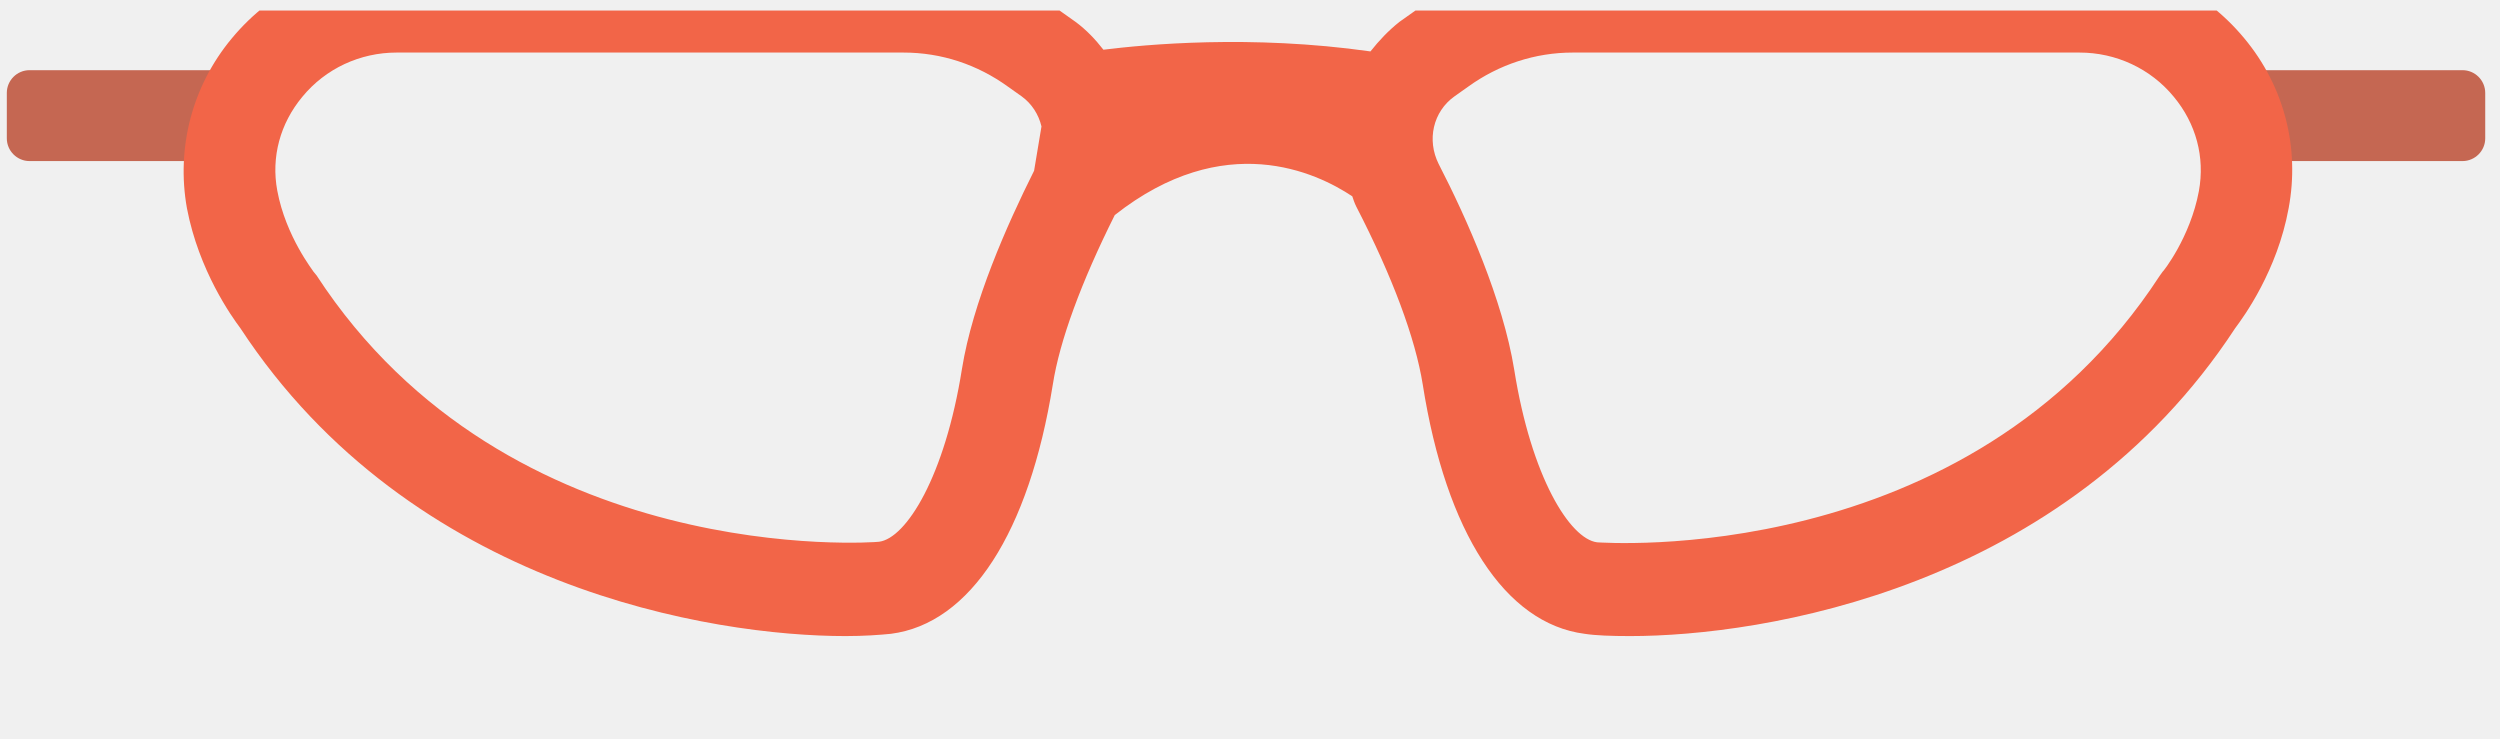
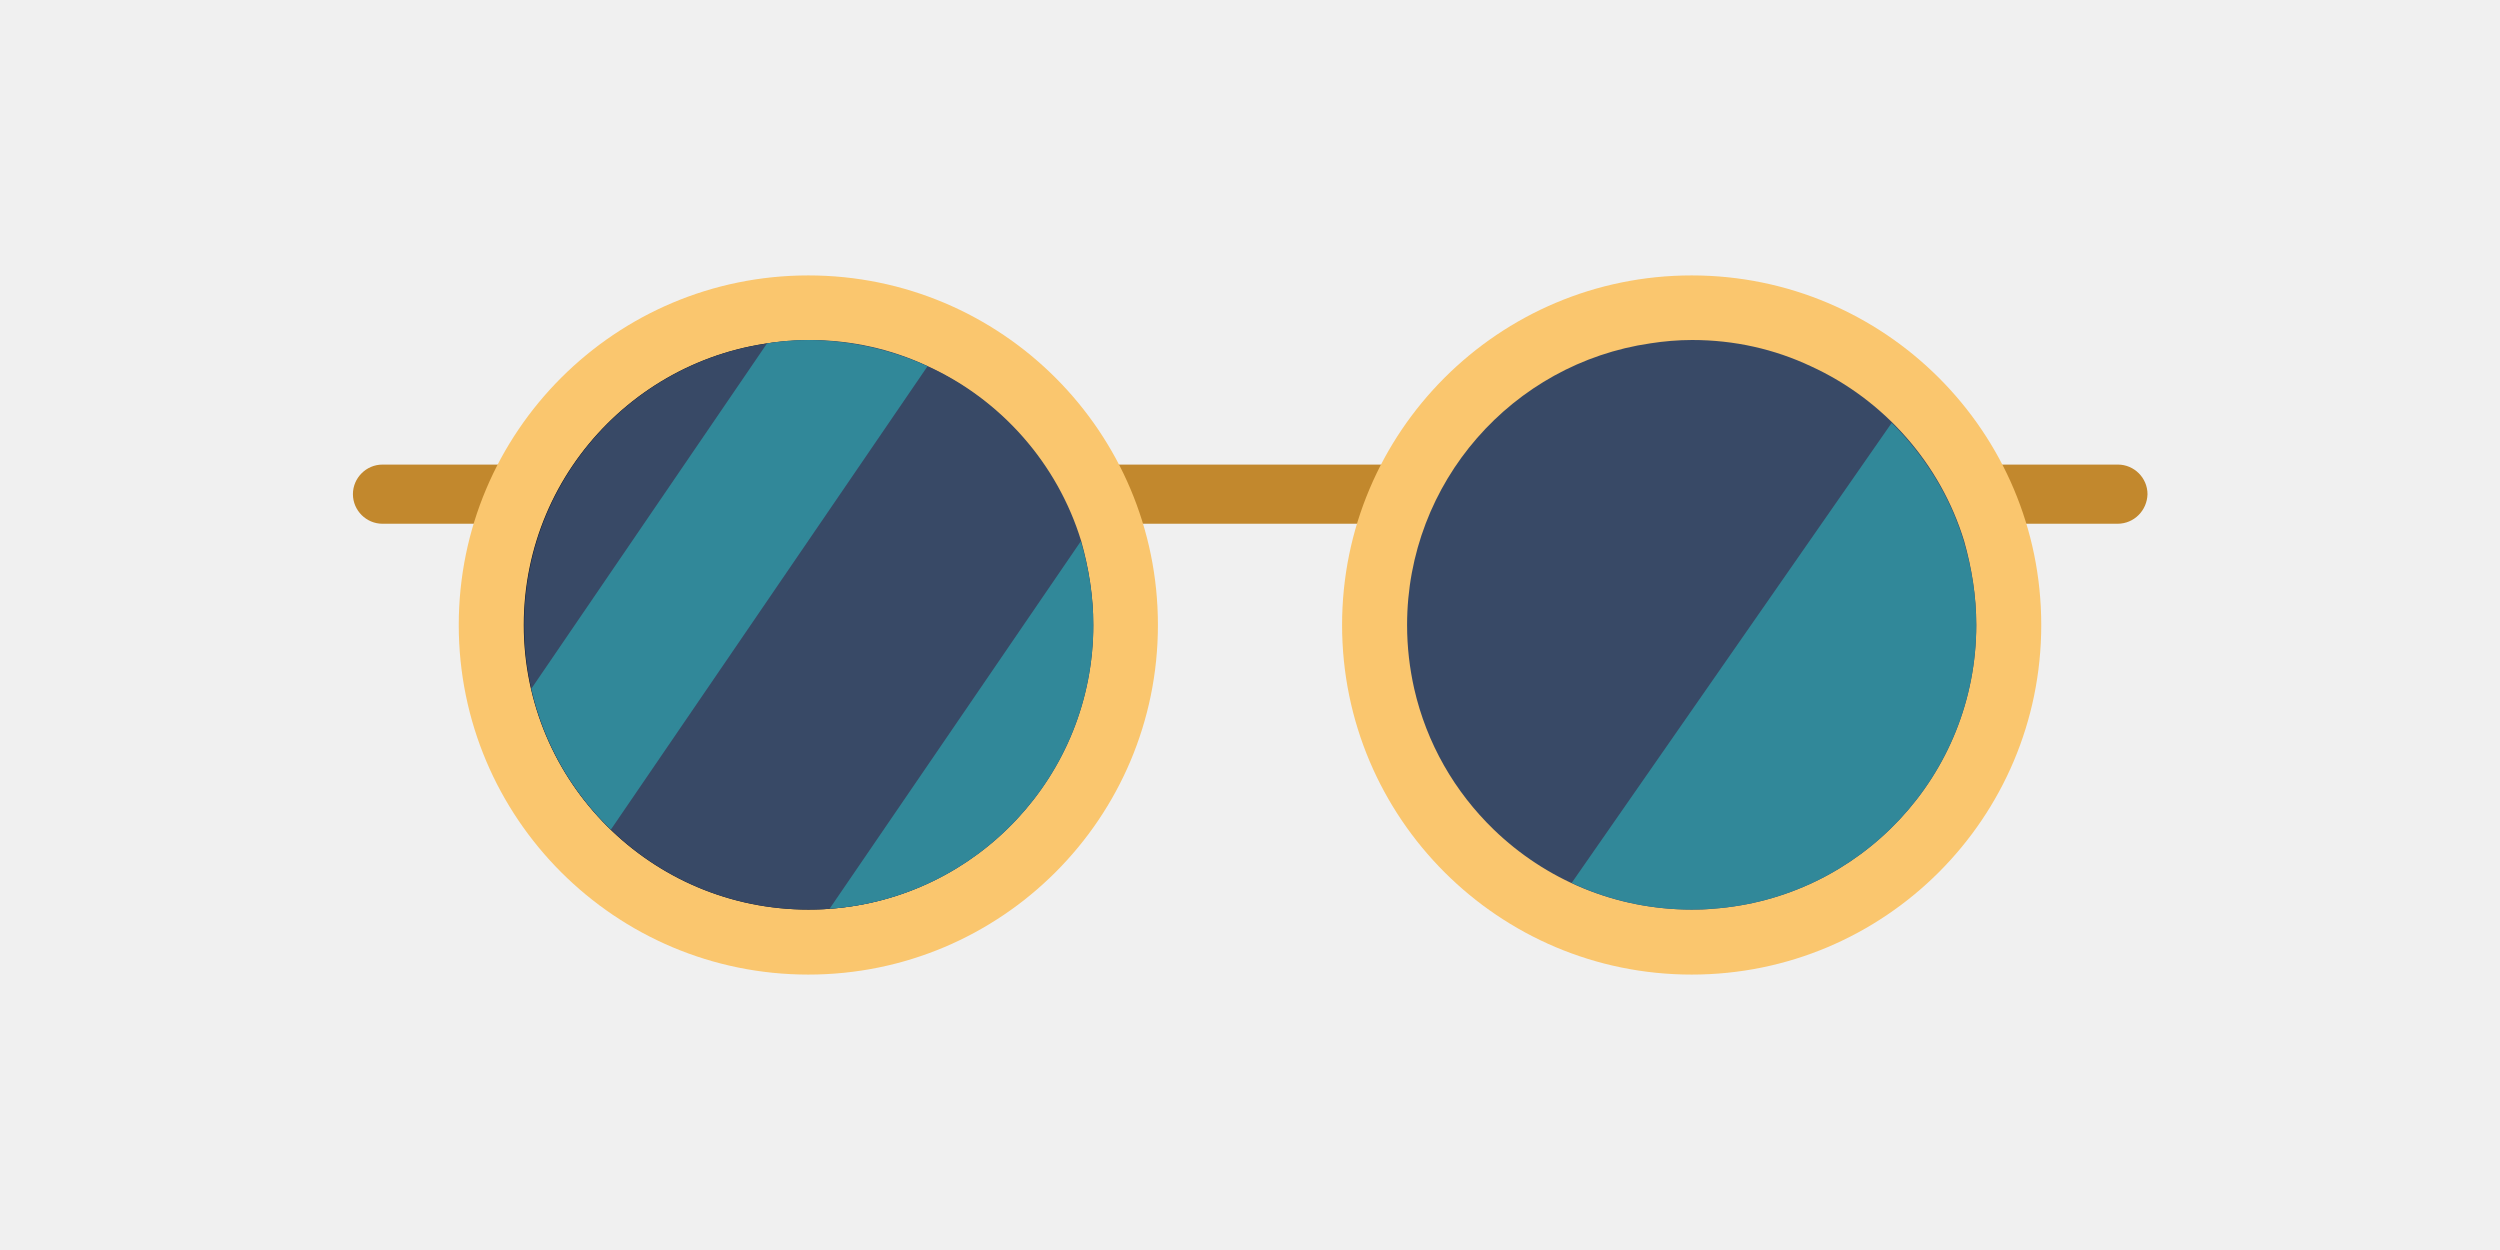
- <svg xmlns="http://www.w3.org/2000/svg" width="44" height="13" viewBox="0 0 44 13" fill="none">
-   <g clip-path="url(#clip0_222_36)">
-     <path d="M4.04 2.835H0.52C0.3 2.835 0.12 2.655 0.12 2.435V1.635C0.12 1.415 0.3 1.235 0.52 1.235H4.04V2.835Z" fill="#C56752" />
-     <path d="M39.82 2.835H43.34C43.56 2.835 43.74 2.655 43.74 2.435V1.635C43.74 1.415 43.56 1.235 43.34 1.235H39.82V2.835Z" fill="#C56752" />
-     <path d="M39.5 0.675C38.78 -0.195 37.72 -0.695 36.59 -0.695H27.67C26.66 -0.695 25.69 -0.385 24.87 0.215L24.63 0.385C24.44 0.535 24.27 0.715 24.12 0.905C22.01 0.605 20.15 0.785 19.42 0.875C19.28 0.695 19.12 0.525 18.93 0.385L18.69 0.215C17.88 -0.385 16.91 -0.695 15.9 -0.695H6.98C5.86 -0.695 4.8 -0.195 4.08 0.675C3.38 1.515 3.1 2.605 3.29 3.665C3.5 4.765 4.08 5.575 4.23 5.775C7.24 10.365 12.56 11.195 14.88 11.195C15.21 11.195 15.48 11.175 15.68 11.155C17.08 10.975 18.11 9.375 18.53 6.765C18.65 5.995 19.03 4.965 19.62 3.785C21.55 2.265 23.17 3.035 23.8 3.455C23.82 3.515 23.84 3.575 23.87 3.635C24.51 4.875 24.91 5.955 25.04 6.765C25.45 9.375 26.49 10.975 27.89 11.155C28.08 11.185 28.36 11.195 28.69 11.195C31.01 11.195 36.33 10.375 39.34 5.775C39.49 5.575 40.08 4.765 40.28 3.665C40.48 2.595 40.2 1.515 39.5 0.675ZM16.93 6.495C16.63 8.385 15.95 9.475 15.47 9.535C15.41 9.545 8.95 10.035 5.57 4.845L5.52 4.785C5.52 4.775 5.03 4.165 4.88 3.355C4.77 2.765 4.93 2.175 5.32 1.705C5.73 1.205 6.34 0.925 6.98 0.925H15.9C16.57 0.925 17.2 1.135 17.74 1.525L17.98 1.695C18.16 1.825 18.28 2.015 18.33 2.225L18.2 3.005C17.72 3.965 17.12 5.315 16.93 6.495ZM38.7 3.365C38.55 4.175 38.07 4.785 38.06 4.785L38.01 4.855C34.63 10.045 28.17 9.545 28.11 9.545C27.63 9.485 26.95 8.395 26.65 6.505C26.45 5.275 25.82 3.855 25.32 2.885C25.11 2.465 25.22 1.965 25.6 1.695L25.84 1.525C26.38 1.135 27.02 0.925 27.68 0.925H36.6C37.24 0.925 37.85 1.205 38.26 1.705C38.65 2.175 38.81 2.765 38.7 3.365Z" fill="#F26548" />
+ <svg xmlns="http://www.w3.org/2000/svg" width="60" height="30" viewBox="0 0 60 30" fill="none">
+   <g clip-path="url(#clip0_338_795)">
+     <path d="M50.82 12.57H9.18C8.79 12.57 8.47 12.25 8.47 11.86C8.47 11.47 8.79 11.15 9.18 11.15H50.83C51.22 11.15 51.54 11.47 51.54 11.86C51.53 12.25 51.22 12.57 50.82 12.57Z" fill="#C2882D" />
+     <path d="M19.4 23.39C24.034 23.39 27.79 19.634 27.79 15C27.79 10.366 24.034 6.61 19.4 6.61C14.767 6.61 11.01 10.366 11.01 15C11.01 19.634 14.767 23.39 19.4 23.39Z" fill="#FAC66E" />
+     <path d="M19.4 21.83C23.172 21.83 26.23 18.772 26.23 15C26.23 11.228 23.172 8.17 19.4 8.17C15.628 8.17 12.57 11.228 12.57 15C12.57 18.772 15.628 21.83 19.4 21.83Z" fill="#0D1424" />
+     <path d="M26.24 15C26.24 18.61 23.45 21.56 19.91 21.81C19.74 21.83 19.58 21.83 19.41 21.83C17.56 21.83 15.89 21.1 14.66 19.91C13.72 19 13.05 17.84 12.75 16.53C12.64 16.04 12.58 15.53 12.58 15C12.58 11.57 15.11 8.72 18.42 8.24C18.74 8.19 19.08 8.16 19.42 8.16C20.44 8.16 21.4 8.38 22.27 8.79C24.02 9.59 25.38 11.12 25.95 12.99C26.13 13.63 26.24 14.3 26.24 15Z" fill="#384966" />
+     <path d="M22.261 8.79L14.661 19.91C13.72 19 13.05 17.84 12.751 16.53L18.41 8.24C18.73 8.19 19.07 8.16 19.41 8.16C20.421 8.17 21.39 8.39 22.261 8.79Z" fill="#318899" />
+     <path d="M26.24 15C26.24 18.61 23.45 21.56 19.91 21.81L25.94 12.99C26.13 13.63 26.24 14.3 26.24 15Z" fill="#318899" />
+     <path d="M40.6 23.39C45.234 23.39 48.99 19.634 48.99 15C48.99 10.366 45.234 6.61 40.6 6.61C35.967 6.61 32.21 10.366 32.21 15C32.21 19.634 35.967 23.39 40.6 23.39Z" fill="#FAC66E" />
+     <path d="M47.431 15C47.431 18.61 44.641 21.56 41.1 21.81C40.931 21.83 40.77 21.83 40.6 21.83C38.751 21.83 37.081 21.1 35.85 19.91C34.91 19 34.24 17.84 33.941 16.53C33.831 16.04 33.77 15.53 33.77 15C33.77 11.57 36.3 8.72 39.611 8.24C39.931 8.19 40.27 8.16 40.611 8.16C41.63 8.16 42.59 8.38 43.461 8.79C45.211 9.59 46.571 11.12 47.141 12.99C47.321 13.63 47.431 14.3 47.431 15Z" fill="#384966" />
+     <path d="M47.43 15C47.43 14.3 47.32 13.63 47.13 12.99C46.8 11.9 46.19 10.93 45.4 10.15L37.72 21.19C38.59 21.6 39.57 21.83 40.6 21.83C40.77 21.83 40.93 21.82 41.1 21.81C44.64 21.56 47.43 18.61 47.43 15Z" fill="#318899" />
  </g>
  <defs>
-     <clipPath id="clip0_222_36">
-       <rect width="43.62" height="11.88" fill="white" transform="translate(0.120117 0.185059)" />
+     <clipPath id="clip0_338_795">
+       <rect width="60" height="30" fill="white" />
    </clipPath>
  </defs>
</svg>
